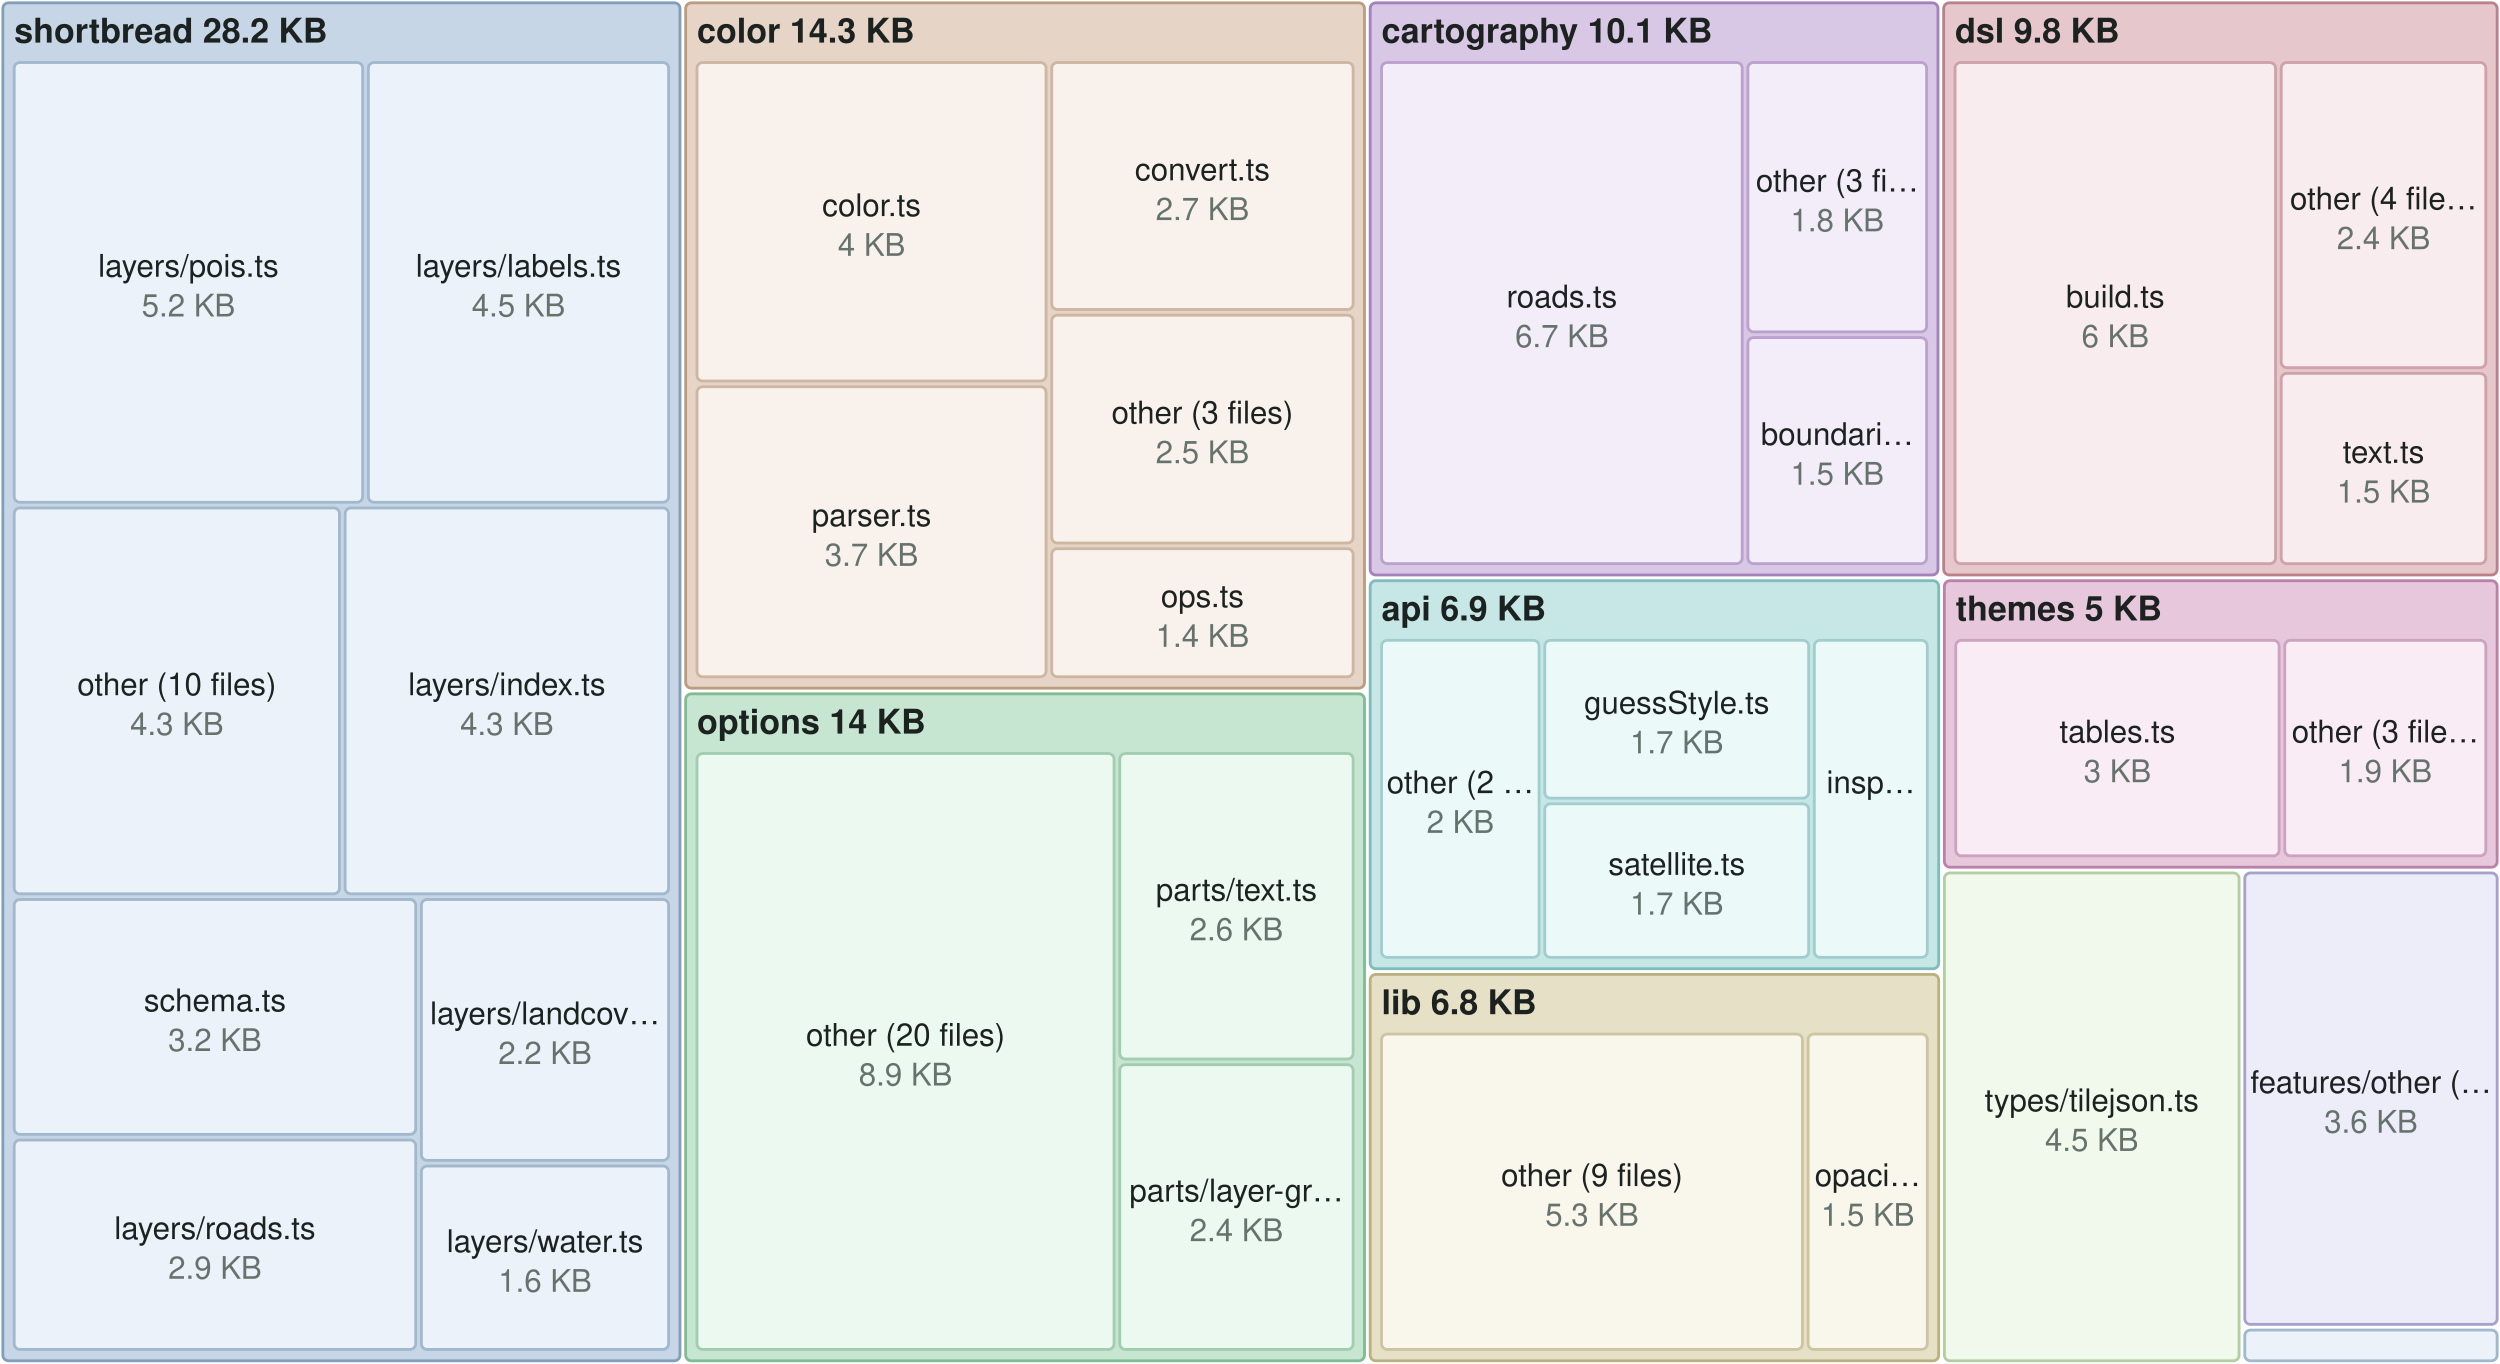
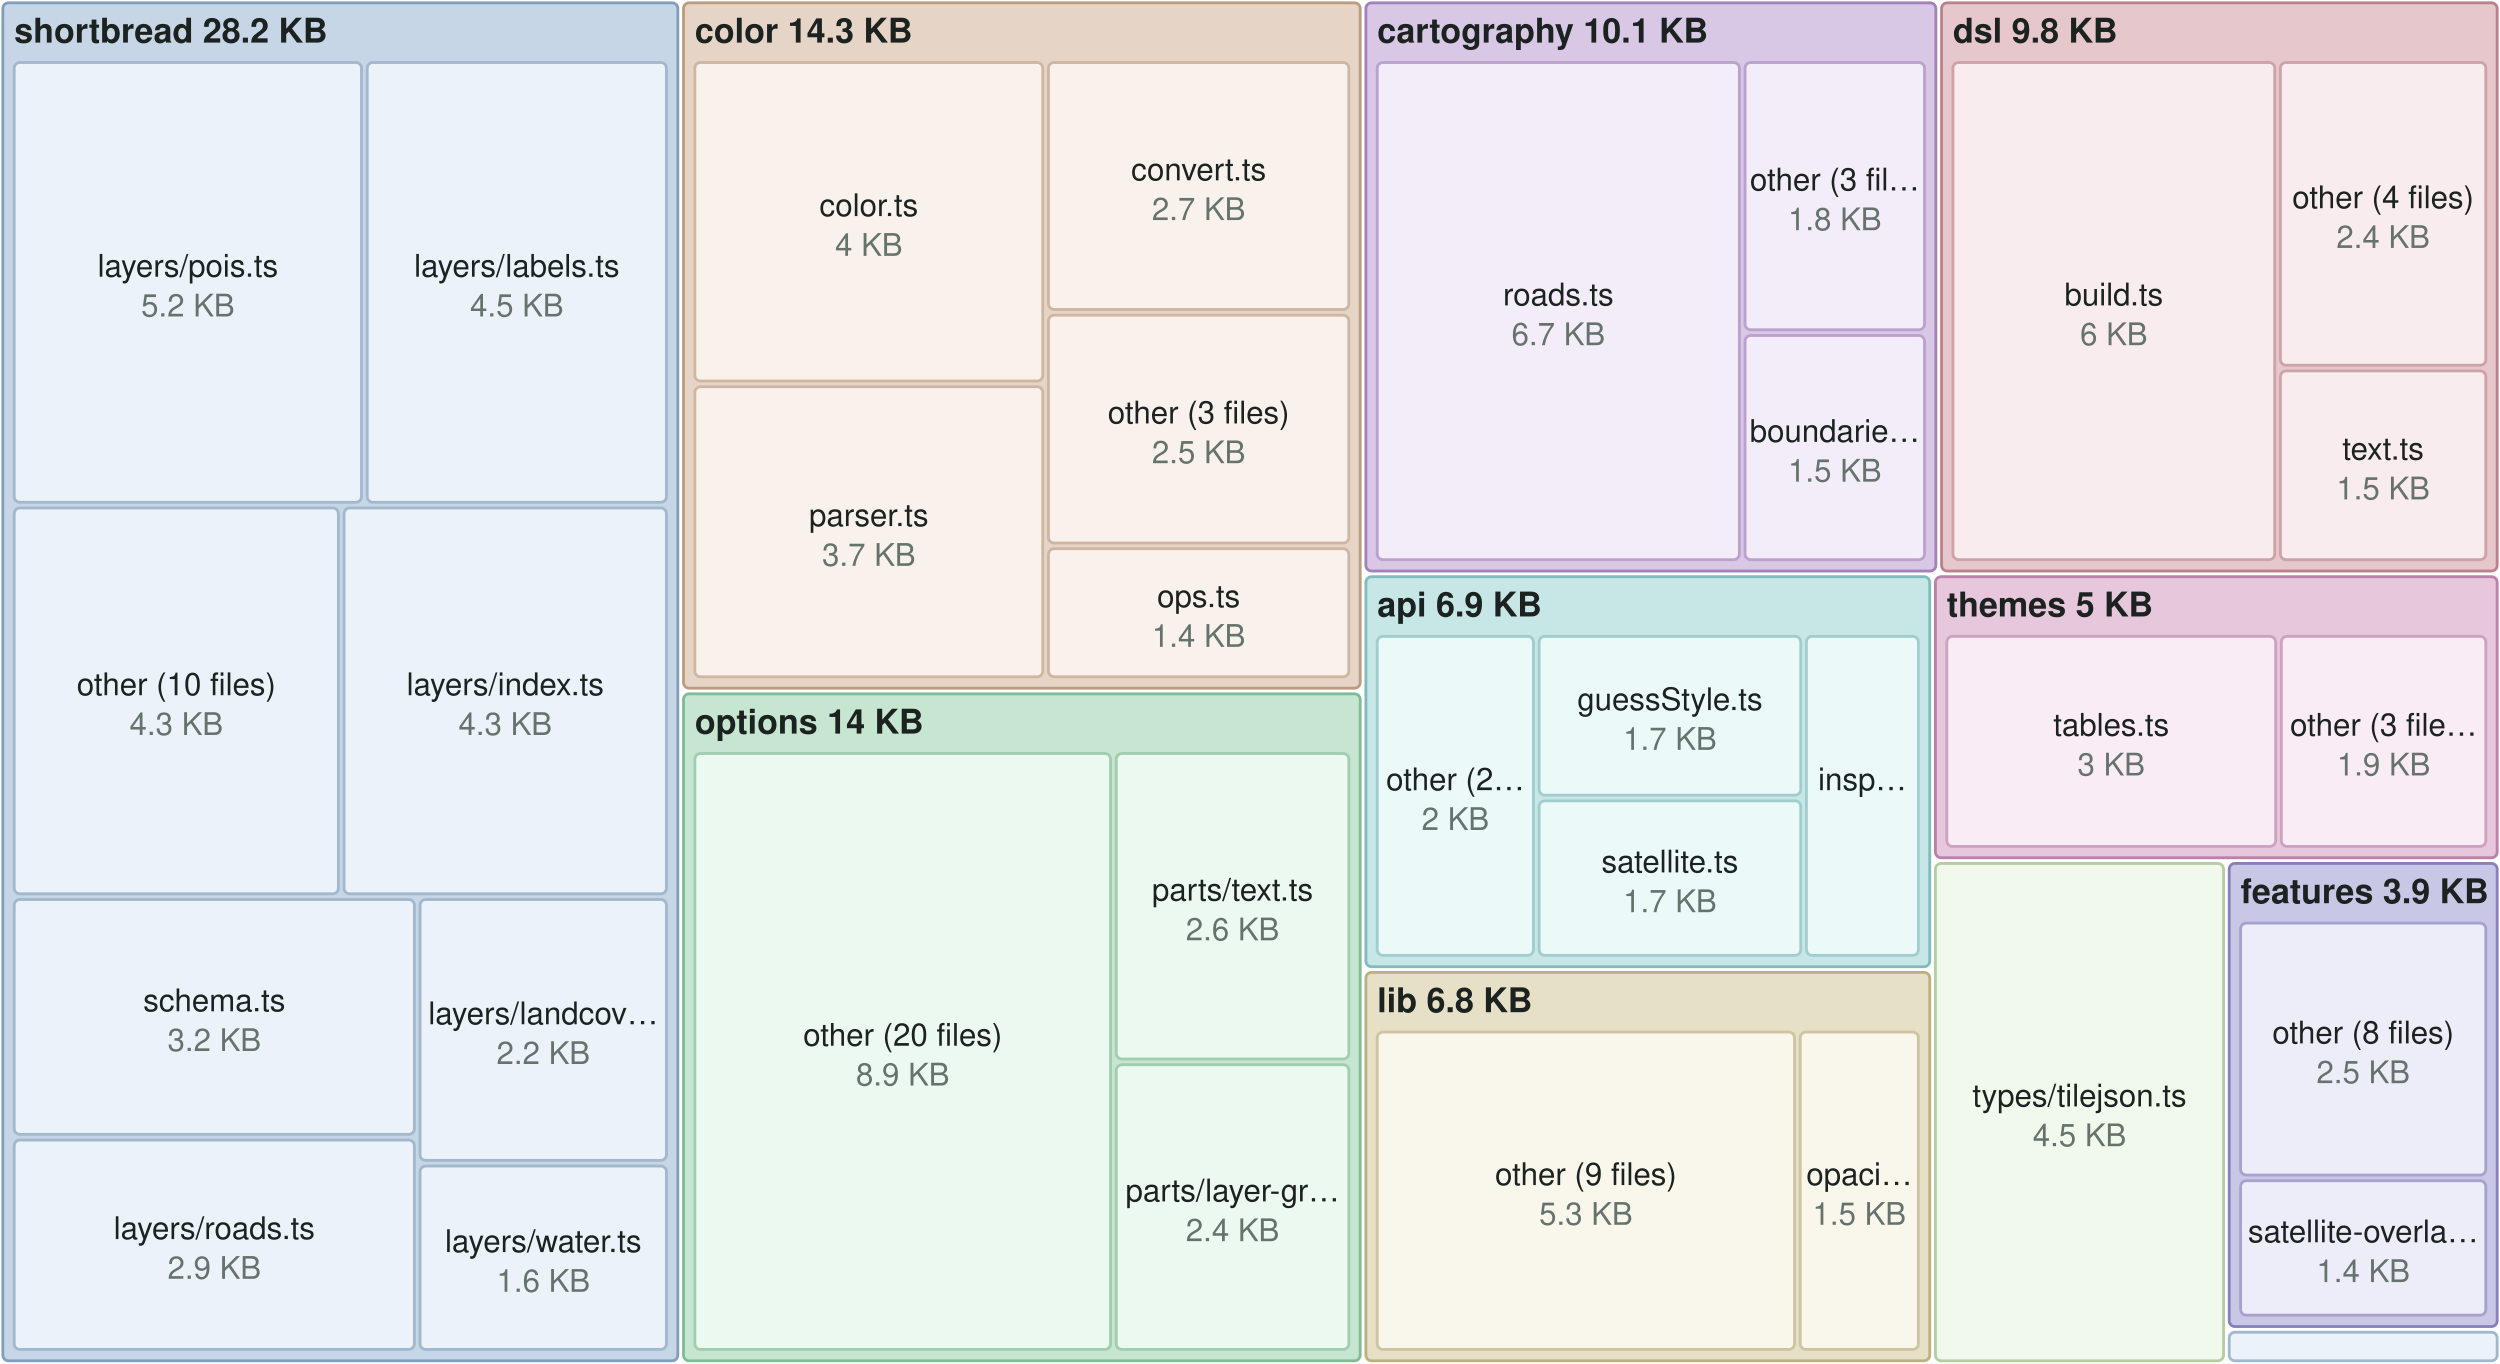
<svg xmlns="http://www.w3.org/2000/svg" width="880" height="480" viewBox="0 0 880 480">
  <style>
	.background { fill: #ffffff; }
	text { font-family: Helvetica, Arial, 'Liberation Sans', sans-serif; }
	.group-label { fill: #1b2220; font-weight: 600; font-size: 12px; }
	.leaf-label { fill: #1b2220; font-size: 11px; text-anchor: middle; }
	.leaf-size { fill: #66736d; font-size: 11px; text-anchor: middle; }
	.group-box, .leaf-box { stroke-width: 1; }
	.leaf:hover .leaf-box { stroke-width: 2; }
	.c0 .group-box { fill: hsl(210 38% 84%); stroke: hsl(210 30% 62%); }
	.c0 .leaf-box { fill: hsl(210 50% 95%); stroke: hsl(210 30% 72%); }
	.c1 .group-box { fill: hsl(28 38% 84%); stroke: hsl(28 30% 62%); }
	.c1 .leaf-box { fill: hsl(28 50% 95%); stroke: hsl(28 30% 72%); }
	.c2 .group-box { fill: hsl(140 38% 84%); stroke: hsl(140 30% 62%); }
	.c2 .leaf-box { fill: hsl(140 50% 95%); stroke: hsl(140 30% 72%); }
	.c3 .group-box { fill: hsl(275 38% 84%); stroke: hsl(275 30% 62%); }
	.c3 .leaf-box { fill: hsl(275 50% 95%); stroke: hsl(275 30% 72%); }
	.c4 .group-box { fill: hsl(350 38% 84%); stroke: hsl(350 30% 62%); }
	.c4 .leaf-box { fill: hsl(350 50% 95%); stroke: hsl(350 30% 72%); }
	.c5 .group-box { fill: hsl(180 38% 84%); stroke: hsl(180 30% 62%); }
	.c5 .leaf-box { fill: hsl(180 50% 95%); stroke: hsl(180 30% 72%); }
	.c6 .group-box { fill: hsl(48 38% 84%); stroke: hsl(48 30% 62%); }
	.c6 .leaf-box { fill: hsl(48 50% 95%); stroke: hsl(48 30% 72%); }
	.c7 .group-box { fill: hsl(320 38% 84%); stroke: hsl(320 30% 62%); }
	.c7 .leaf-box { fill: hsl(320 50% 95%); stroke: hsl(320 30% 72%); }
	.c8 .group-box { fill: hsl(95 38% 84%); stroke: hsl(95 30% 62%); }
	.c8 .leaf-box { fill: hsl(95 50% 95%); stroke: hsl(95 30% 72%); }
	.c9 .group-box { fill: hsl(245 38% 84%); stroke: hsl(245 30% 62%); }
	.c9 .leaf-box { fill: hsl(245 50% 95%); stroke: hsl(245 30% 72%); }
	@media (prefers-color-scheme: dark) {
		.background { fill: #0d1117; }
		.group-label, .leaf-label { fill: #e6edf3; }
		.leaf-size { fill: #8b949e; }
		.c0 .group-box { fill: hsl(210 22% 22%); stroke: hsl(210 20% 38%); }
		.c0 .leaf-box { fill: hsl(210 25% 14%); stroke: hsl(210 20% 32%); }
		.c1 .group-box { fill: hsl(28 22% 22%); stroke: hsl(28 20% 38%); }
		.c1 .leaf-box { fill: hsl(28 25% 14%); stroke: hsl(28 20% 32%); }
		.c2 .group-box { fill: hsl(140 22% 22%); stroke: hsl(140 20% 38%); }
		.c2 .leaf-box { fill: hsl(140 25% 14%); stroke: hsl(140 20% 32%); }
		.c3 .group-box { fill: hsl(275 22% 22%); stroke: hsl(275 20% 38%); }
		.c3 .leaf-box { fill: hsl(275 25% 14%); stroke: hsl(275 20% 32%); }
		.c4 .group-box { fill: hsl(350 22% 22%); stroke: hsl(350 20% 38%); }
		.c4 .leaf-box { fill: hsl(350 25% 14%); stroke: hsl(350 20% 32%); }
		.c5 .group-box { fill: hsl(180 22% 22%); stroke: hsl(180 20% 38%); }
		.c5 .leaf-box { fill: hsl(180 25% 14%); stroke: hsl(180 20% 32%); }
		.c6 .group-box { fill: hsl(48 22% 22%); stroke: hsl(48 20% 38%); }
		.c6 .leaf-box { fill: hsl(48 25% 14%); stroke: hsl(48 20% 32%); }
		.c7 .group-box { fill: hsl(320 22% 22%); stroke: hsl(320 20% 38%); }
		.c7 .leaf-box { fill: hsl(320 25% 14%); stroke: hsl(320 20% 32%); }
		.c8 .group-box { fill: hsl(95 22% 22%); stroke: hsl(95 20% 38%); }
		.c8 .leaf-box { fill: hsl(95 25% 14%); stroke: hsl(95 20% 32%); }
		.c9 .group-box { fill: hsl(245 22% 22%); stroke: hsl(245 20% 38%); }
		.c9 .leaf-box { fill: hsl(245 25% 14%); stroke: hsl(245 20% 32%); }
	}
</style>
  <rect class="background" width="880" height="480" />
  <g class="group c0">
-     <rect class="group-box" x="1" y="1" width="238.35" height="478" rx="2" />
+     <rect class="group-box" x="1" y="1" width="237.59" height="478" rx="2" />
    <text class="group-label" x="5" y="15" textLength="108.71" lengthAdjust="spacingAndGlyphs">shortbread 28.2 KB</text>
  </g>
  <g class="leaf c0">
-     <rect class="leaf-box" x="5" y="22" width="122.66" height="154.8" rx="2" />
-     <text class="leaf-label" x="66.33" y="97.4" textLength="64.19" lengthAdjust="spacingAndGlyphs">layers/pois.ts</text>
-     <text class="leaf-size" x="66.33" y="111.4" textLength="33.02" lengthAdjust="spacingAndGlyphs">5.2 KB</text>
-   </g>
-   <g class="leaf c0">
-     <rect class="leaf-box" x="129.66" y="22" width="105.69" height="154.8" rx="2" />
-     <text class="leaf-label" x="182.5" y="97.4" textLength="72.74" lengthAdjust="spacingAndGlyphs">layers/labels.ts</text>
-     <text class="leaf-size" x="182.5" y="111.4" textLength="33.02" lengthAdjust="spacingAndGlyphs">4.5 KB</text>
-   </g>
-   <g class="leaf c0">
-     <rect class="leaf-box" x="5" y="178.8" width="114.49" height="135.83" rx="2" />
-     <text class="leaf-label" x="62.25" y="244.71" textLength="70.3" lengthAdjust="spacingAndGlyphs">other (10 files)</text>
-     <text class="leaf-size" x="62.25" y="258.71" textLength="33.02" lengthAdjust="spacingAndGlyphs">4.3 KB</text>
-   </g>
-   <g class="leaf c0">
-     <rect class="leaf-box" x="121.49" y="178.8" width="113.85" height="135.83" rx="2" />
-     <text class="leaf-label" x="178.42" y="244.71" textLength="70.3" lengthAdjust="spacingAndGlyphs">layers/index.ts</text>
-     <text class="leaf-size" x="178.42" y="258.71" textLength="33.02" lengthAdjust="spacingAndGlyphs">4.3 KB</text>
-   </g>
-   <g class="leaf c0">
-     <rect class="leaf-box" x="5" y="316.63" width="141.33" height="82.66" rx="2" />
-     <text class="leaf-label" x="75.66" y="355.96" textLength="50.13" lengthAdjust="spacingAndGlyphs">schema.ts</text>
-     <text class="leaf-size" x="75.66" y="369.96" textLength="33.02" lengthAdjust="spacingAndGlyphs">3.2 KB</text>
-   </g>
-   <g class="leaf c0">
-     <rect class="leaf-box" x="5" y="401.29" width="141.33" height="73.71" rx="2" />
-     <text class="leaf-label" x="75.66" y="436.14" textLength="71.52" lengthAdjust="spacingAndGlyphs">layers/roads.ts</text>
-     <text class="leaf-size" x="75.66" y="450.14" textLength="33.02" lengthAdjust="spacingAndGlyphs">2.9 KB</text>
-   </g>
-   <g class="leaf c0">
-     <rect class="leaf-box" x="148.33" y="316.63" width="87.02" height="91.82" rx="2" />
-     <text class="leaf-label" x="191.84" y="360.54" textLength="76.42" lengthAdjust="spacingAndGlyphs">layers/landcov…</text>
-     <text class="leaf-size" x="191.84" y="374.54" textLength="33.02" lengthAdjust="spacingAndGlyphs">2.2 KB</text>
-   </g>
-   <g class="leaf c0">
-     <rect class="leaf-box" x="148.33" y="410.45" width="87.02" height="64.55" rx="2" />
-     <text class="leaf-label" x="191.84" y="440.72" textLength="70.91" lengthAdjust="spacingAndGlyphs">layers/water.ts</text>
-     <text class="leaf-size" x="191.84" y="454.72" textLength="33.02" lengthAdjust="spacingAndGlyphs">1.6 KB</text>
+     <rect class="leaf-box" x="5" y="22" width="122.25" height="154.8" rx="2" />
+     <text class="leaf-label" x="66.13" y="97.4" textLength="64.19" lengthAdjust="spacingAndGlyphs">layers/pois.ts</text>
+     <text class="leaf-size" x="66.13" y="111.4" textLength="33.02" lengthAdjust="spacingAndGlyphs">5.2 KB</text>
+   </g>
+   <g class="leaf c0">
+     <rect class="leaf-box" x="129.25" y="22" width="105.34" height="154.8" rx="2" />
+     <text class="leaf-label" x="181.92" y="97.4" textLength="72.74" lengthAdjust="spacingAndGlyphs">layers/labels.ts</text>
+     <text class="leaf-size" x="181.92" y="111.4" textLength="33.02" lengthAdjust="spacingAndGlyphs">4.5 KB</text>
+   </g>
+   <g class="leaf c0">
+     <rect class="leaf-box" x="5" y="178.8" width="114.11" height="135.83" rx="2" />
+     <text class="leaf-label" x="62.06" y="244.71" textLength="70.3" lengthAdjust="spacingAndGlyphs">other (10 files)</text>
+     <text class="leaf-size" x="62.06" y="258.71" textLength="33.02" lengthAdjust="spacingAndGlyphs">4.3 KB</text>
+   </g>
+   <g class="leaf c0">
+     <rect class="leaf-box" x="121.11" y="178.8" width="113.48" height="135.83" rx="2" />
+     <text class="leaf-label" x="177.85" y="244.71" textLength="70.3" lengthAdjust="spacingAndGlyphs">layers/index.ts</text>
+     <text class="leaf-size" x="177.85" y="258.71" textLength="33.02" lengthAdjust="spacingAndGlyphs">4.3 KB</text>
+   </g>
+   <g class="leaf c0">
+     <rect class="leaf-box" x="5" y="316.63" width="140.86" height="82.66" rx="2" />
+     <text class="leaf-label" x="75.43" y="355.96" textLength="50.13" lengthAdjust="spacingAndGlyphs">schema.ts</text>
+     <text class="leaf-size" x="75.43" y="369.96" textLength="33.02" lengthAdjust="spacingAndGlyphs">3.2 KB</text>
+   </g>
+   <g class="leaf c0">
+     <rect class="leaf-box" x="5" y="401.29" width="140.86" height="73.71" rx="2" />
+     <text class="leaf-label" x="75.43" y="436.14" textLength="71.52" lengthAdjust="spacingAndGlyphs">layers/roads.ts</text>
+     <text class="leaf-size" x="75.43" y="450.14" textLength="33.02" lengthAdjust="spacingAndGlyphs">2.9 KB</text>
+   </g>
+   <g class="leaf c0">
+     <rect class="leaf-box" x="147.86" y="316.63" width="86.73" height="91.82" rx="2" />
+     <text class="leaf-label" x="191.23" y="360.54" textLength="76.42" lengthAdjust="spacingAndGlyphs">layers/landcov…</text>
+     <text class="leaf-size" x="191.23" y="374.54" textLength="33.02" lengthAdjust="spacingAndGlyphs">2.2 KB</text>
+   </g>
+   <g class="leaf c0">
+     <rect class="leaf-box" x="147.86" y="410.45" width="86.73" height="64.55" rx="2" />
+     <text class="leaf-label" x="191.23" y="440.72" textLength="70.91" lengthAdjust="spacingAndGlyphs">layers/water.ts</text>
+     <text class="leaf-size" x="191.23" y="454.72" textLength="33.02" lengthAdjust="spacingAndGlyphs">1.6 KB</text>
  </g>
  <g class="group c1">
-     <rect class="group-box" x="241.35" y="1" width="238.95" height="241.23" rx="2" />
-     <text class="group-label" x="245.35" y="15" textLength="75.37" lengthAdjust="spacingAndGlyphs">color 14.3 KB</text>
-   </g>
-   <g class="leaf c1">
-     <rect class="leaf-box" x="245.35" y="22" width="122.86" height="112.13" rx="2" />
-     <text class="leaf-label" x="306.78" y="76.06" textLength="35.45" lengthAdjust="spacingAndGlyphs">color.ts</text>
-     <text class="leaf-size" x="306.78" y="90.06" textLength="23.85" lengthAdjust="spacingAndGlyphs">4 KB</text>
-   </g>
-   <g class="leaf c1">
-     <rect class="leaf-box" x="245.35" y="136.13" width="122.86" height="102.1" rx="2" />
-     <text class="leaf-label" x="306.78" y="185.18" textLength="42.79" lengthAdjust="spacingAndGlyphs">parser.ts</text>
-     <text class="leaf-size" x="306.78" y="199.18" textLength="33.02" lengthAdjust="spacingAndGlyphs">3.7 KB</text>
-   </g>
-   <g class="leaf c1">
-     <rect class="leaf-box" x="370.21" y="22" width="106.09" height="86.95" rx="2" />
-     <text class="leaf-label" x="423.25" y="63.47" textLength="47.69" lengthAdjust="spacingAndGlyphs">convert.ts</text>
-     <text class="leaf-size" x="423.25" y="77.47" textLength="33.02" lengthAdjust="spacingAndGlyphs">2.7 KB</text>
-   </g>
-   <g class="leaf c1">
-     <rect class="leaf-box" x="370.21" y="110.95" width="106.09" height="80.2" rx="2" />
-     <text class="leaf-label" x="423.25" y="149.05" textLength="64.19" lengthAdjust="spacingAndGlyphs">other (3 files)</text>
-     <text class="leaf-size" x="423.25" y="163.05" textLength="33.02" lengthAdjust="spacingAndGlyphs">2.5 KB</text>
-   </g>
-   <g class="leaf c1">
-     <rect class="leaf-box" x="370.21" y="193.14" width="106.09" height="45.08" rx="2" />
-     <text class="leaf-label" x="423.25" y="213.69" textLength="29.35" lengthAdjust="spacingAndGlyphs">ops.ts</text>
-     <text class="leaf-size" x="423.25" y="227.69" textLength="33.02" lengthAdjust="spacingAndGlyphs">1.4 KB</text>
+     <rect class="group-box" x="240.59" y="1" width="238.2" height="241.23" rx="2" />
+     <text class="group-label" x="244.59" y="15" textLength="75.37" lengthAdjust="spacingAndGlyphs">color 14.3 KB</text>
+   </g>
+   <g class="leaf c1">
+     <rect class="leaf-box" x="244.59" y="22" width="122.46" height="112.13" rx="2" />
+     <text class="leaf-label" x="305.82" y="76.06" textLength="35.45" lengthAdjust="spacingAndGlyphs">color.ts</text>
+     <text class="leaf-size" x="305.82" y="90.06" textLength="23.85" lengthAdjust="spacingAndGlyphs">4 KB</text>
+   </g>
+   <g class="leaf c1">
+     <rect class="leaf-box" x="244.59" y="136.13" width="122.46" height="102.1" rx="2" />
+     <text class="leaf-label" x="305.82" y="185.18" textLength="42.79" lengthAdjust="spacingAndGlyphs">parser.ts</text>
+     <text class="leaf-size" x="305.82" y="199.18" textLength="33.02" lengthAdjust="spacingAndGlyphs">3.7 KB</text>
+   </g>
+   <g class="leaf c1">
+     <rect class="leaf-box" x="369.05" y="22" width="105.74" height="86.95" rx="2" />
+     <text class="leaf-label" x="421.92" y="63.47" textLength="47.69" lengthAdjust="spacingAndGlyphs">convert.ts</text>
+     <text class="leaf-size" x="421.92" y="77.47" textLength="33.02" lengthAdjust="spacingAndGlyphs">2.7 KB</text>
+   </g>
+   <g class="leaf c1">
+     <rect class="leaf-box" x="369.05" y="110.95" width="105.74" height="80.2" rx="2" />
+     <text class="leaf-label" x="421.92" y="149.05" textLength="64.19" lengthAdjust="spacingAndGlyphs">other (3 files)</text>
+     <text class="leaf-size" x="421.92" y="163.05" textLength="33.02" lengthAdjust="spacingAndGlyphs">2.5 KB</text>
+   </g>
+   <g class="leaf c1">
+     <rect class="leaf-box" x="369.05" y="193.14" width="105.74" height="45.08" rx="2" />
+     <text class="leaf-label" x="421.92" y="213.69" textLength="29.35" lengthAdjust="spacingAndGlyphs">ops.ts</text>
+     <text class="leaf-size" x="421.92" y="227.69" textLength="33.02" lengthAdjust="spacingAndGlyphs">1.4 KB</text>
  </g>
  <g class="group c2">
-     <rect class="group-box" x="241.35" y="244.23" width="238.95" height="234.77" rx="2" />
-     <text class="group-label" x="245.35" y="258.23" textLength="79.36" lengthAdjust="spacingAndGlyphs">options 14 KB</text>
+     <rect class="group-box" x="240.59" y="244.23" width="238.2" height="234.77" rx="2" />
+     <text class="group-label" x="244.59" y="258.23" textLength="79.36" lengthAdjust="spacingAndGlyphs">options 14 KB</text>
  </g>
  <g class="leaf c2">
-     <rect class="leaf-box" x="245.35" y="265.23" width="146.8" height="209.77" rx="2" />
-     <text class="leaf-label" x="318.75" y="368.11" textLength="70.3" lengthAdjust="spacingAndGlyphs">other (20 files)</text>
-     <text class="leaf-size" x="318.75" y="382.11" textLength="33.02" lengthAdjust="spacingAndGlyphs">8.9 KB</text>
+     <rect class="leaf-box" x="244.59" y="265.23" width="146.32" height="209.77" rx="2" />
+     <text class="leaf-label" x="317.76" y="368.11" textLength="70.3" lengthAdjust="spacingAndGlyphs">other (20 files)</text>
+     <text class="leaf-size" x="317.76" y="382.11" textLength="33.02" lengthAdjust="spacingAndGlyphs">8.9 KB</text>
  </g>
  <g class="leaf c2">
-     <rect class="leaf-box" x="394.15" y="265.23" width="82.15" height="107.55" rx="2" />
-     <text class="leaf-label" x="435.22" y="317" textLength="56.86" lengthAdjust="spacingAndGlyphs">parts/text.ts</text>
-     <text class="leaf-size" x="435.22" y="331" textLength="33.02" lengthAdjust="spacingAndGlyphs">2.6 KB</text>
+     <rect class="leaf-box" x="392.92" y="265.23" width="81.88" height="107.55" rx="2" />
+     <text class="leaf-label" x="433.85" y="317" textLength="56.86" lengthAdjust="spacingAndGlyphs">parts/text.ts</text>
+     <text class="leaf-size" x="433.85" y="331" textLength="33.02" lengthAdjust="spacingAndGlyphs">2.6 KB</text>
  </g>
  <g class="leaf c2">
-     <rect class="leaf-box" x="394.15" y="374.78" width="82.15" height="100.22" rx="2" />
-     <text class="leaf-label" x="435.22" y="422.89" textLength="70.91" lengthAdjust="spacingAndGlyphs">parts/layer-gr…</text>
-     <text class="leaf-size" x="435.22" y="436.89" textLength="33.02" lengthAdjust="spacingAndGlyphs">2.4 KB</text>
+     <rect class="leaf-box" x="392.92" y="374.78" width="81.88" height="100.22" rx="2" />
+     <text class="leaf-label" x="433.85" y="422.89" textLength="70.91" lengthAdjust="spacingAndGlyphs">parts/layer-gr…</text>
+     <text class="leaf-size" x="433.85" y="436.89" textLength="33.02" lengthAdjust="spacingAndGlyphs">2.4 KB</text>
  </g>
  <g class="group c3">
-     <rect class="group-box" x="482.3" y="1" width="199.87" height="201.4" rx="2" />
-     <text class="group-label" x="486.3" y="15" textLength="115.38" lengthAdjust="spacingAndGlyphs">cartography 10.1 KB</text>
+     <rect class="group-box" x="480.79" y="1" width="200.63" height="200" rx="2" />
+     <text class="group-label" x="484.79" y="15" textLength="115.38" lengthAdjust="spacingAndGlyphs">cartography 10.1 KB</text>
  </g>
  <g class="leaf c3">
-     <rect class="leaf-box" x="486.3" y="22" width="126.96" height="176.4" rx="2" />
-     <text class="leaf-label" x="549.78" y="108.2" textLength="39.13" lengthAdjust="spacingAndGlyphs">roads.ts</text>
-     <text class="leaf-size" x="549.78" y="122.2" textLength="33.02" lengthAdjust="spacingAndGlyphs">6.7 KB</text>
+     <rect class="leaf-box" x="484.79" y="22" width="127.47" height="175" rx="2" />
+     <text class="leaf-label" x="548.53" y="107.5" textLength="39.13" lengthAdjust="spacingAndGlyphs">roads.ts</text>
+     <text class="leaf-size" x="548.53" y="121.5" textLength="33.02" lengthAdjust="spacingAndGlyphs">6.7 KB</text>
  </g>
  <g class="leaf c3">
-     <rect class="leaf-box" x="615.26" y="22" width="62.91" height="94.83" rx="2" />
-     <text class="leaf-label" x="646.71" y="67.42" textLength="52.58" lengthAdjust="spacingAndGlyphs">other (3 fi…</text>
-     <text class="leaf-size" x="646.71" y="81.42" textLength="33.02" lengthAdjust="spacingAndGlyphs">1.8 KB</text>
+     <rect class="leaf-box" x="614.26" y="22" width="63.17" height="94.08" rx="2" />
+     <text class="leaf-label" x="645.84" y="67.04" textLength="55.02" lengthAdjust="spacingAndGlyphs">other (3 fil…</text>
+     <text class="leaf-size" x="645.84" y="81.04" textLength="33.02" lengthAdjust="spacingAndGlyphs">1.8 KB</text>
  </g>
  <g class="leaf c3">
-     <rect class="leaf-box" x="615.26" y="118.83" width="62.91" height="79.57" rx="2" />
-     <text class="leaf-label" x="646.71" y="156.62" textLength="48.92" lengthAdjust="spacingAndGlyphs">boundari…</text>
-     <text class="leaf-size" x="646.71" y="170.62" textLength="33.02" lengthAdjust="spacingAndGlyphs">1.5 KB</text>
+     <rect class="leaf-box" x="614.26" y="118.08" width="63.17" height="78.93" rx="2" />
+     <text class="leaf-label" x="645.84" y="155.54" textLength="55.03" lengthAdjust="spacingAndGlyphs">boundarie…</text>
+     <text class="leaf-size" x="645.84" y="169.54" textLength="33.02" lengthAdjust="spacingAndGlyphs">1.5 KB</text>
  </g>
  <g class="group c4">
-     <rect class="group-box" x="684.17" y="1" width="194.83" height="201.4" rx="2" />
-     <text class="group-label" x="688.17" y="15" textLength="56.7" lengthAdjust="spacingAndGlyphs">dsl 9.8 KB</text>
+     <rect class="group-box" x="683.43" y="1" width="195.57" height="200" rx="2" />
+     <text class="group-label" x="687.43" y="15" textLength="56.7" lengthAdjust="spacingAndGlyphs">dsl 9.8 KB</text>
  </g>
  <g class="leaf c4">
-     <rect class="leaf-box" x="688.17" y="22" width="112.83" height="176.4" rx="2" />
-     <text class="leaf-label" x="744.58" y="108.2" textLength="34.85" lengthAdjust="spacingAndGlyphs">build.ts</text>
-     <text class="leaf-size" x="744.58" y="122.2" textLength="23.85" lengthAdjust="spacingAndGlyphs">6 KB</text>
+     <rect class="leaf-box" x="687.43" y="22" width="113.28" height="175" rx="2" />
+     <text class="leaf-label" x="744.06" y="107.5" textLength="34.85" lengthAdjust="spacingAndGlyphs">build.ts</text>
+     <text class="leaf-size" x="744.06" y="121.5" textLength="23.85" lengthAdjust="spacingAndGlyphs">6 KB</text>
  </g>
  <g class="leaf c4">
-     <rect class="leaf-box" x="802.99" y="22" width="72.01" height="107.43" rx="2" />
-     <text class="leaf-label" x="839" y="73.71" textLength="61.14" lengthAdjust="spacingAndGlyphs">other (4 file…</text>
-     <text class="leaf-size" x="839" y="87.71" textLength="33.02" lengthAdjust="spacingAndGlyphs">2.4 KB</text>
+     <rect class="leaf-box" x="802.7" y="22" width="72.3" height="106.57" rx="2" />
+     <text class="leaf-label" x="838.85" y="73.28" textLength="64.19" lengthAdjust="spacingAndGlyphs">other (4 files)</text>
+     <text class="leaf-size" x="838.85" y="87.28" textLength="33.02" lengthAdjust="spacingAndGlyphs">2.4 KB</text>
  </g>
  <g class="leaf c4">
-     <rect class="leaf-box" x="802.99" y="131.43" width="72.01" height="66.98" rx="2" />
-     <text class="leaf-label" x="839" y="162.91" textLength="29.35" lengthAdjust="spacingAndGlyphs">text.ts</text>
-     <text class="leaf-size" x="839" y="176.91" textLength="33.02" lengthAdjust="spacingAndGlyphs">1.5 KB</text>
+     <rect class="leaf-box" x="802.7" y="130.57" width="72.3" height="66.44" rx="2" />
+     <text class="leaf-label" x="838.85" y="161.79" textLength="29.35" lengthAdjust="spacingAndGlyphs">text.ts</text>
+     <text class="leaf-size" x="838.85" y="175.79" textLength="33.02" lengthAdjust="spacingAndGlyphs">1.5 KB</text>
  </g>
  <g class="group c5">
-     <rect class="group-box" x="482.3" y="204.4" width="200.12" height="136.59" rx="2" />
-     <text class="group-label" x="486.3" y="218.4" textLength="56.7" lengthAdjust="spacingAndGlyphs">api 6.9 KB</text>
-   </g>
-   <g class="leaf c5">
-     <rect class="leaf-box" x="486.3" y="225.4" width="55.46" height="111.59" rx="2" />
-     <text class="leaf-label" x="514.03" y="279.19" textLength="47.08" lengthAdjust="spacingAndGlyphs">other (2 …</text>
-     <text class="leaf-size" x="514.03" y="293.19" textLength="23.85" lengthAdjust="spacingAndGlyphs">2 KB</text>
-   </g>
-   <g class="leaf c5">
-     <rect class="leaf-box" x="543.76" y="225.4" width="92.89" height="55.54" rx="2" />
-     <text class="leaf-label" x="590.21" y="251.17" textLength="65.42" lengthAdjust="spacingAndGlyphs">guessStyle.ts</text>
-     <text class="leaf-size" x="590.21" y="265.17" textLength="33.02" lengthAdjust="spacingAndGlyphs">1.7 KB</text>
-   </g>
-   <g class="leaf c5">
-     <rect class="leaf-box" x="543.76" y="282.94" width="92.89" height="54.05" rx="2" />
-     <text class="leaf-label" x="590.21" y="307.96" textLength="48.91" lengthAdjust="spacingAndGlyphs">satellite.ts</text>
-     <text class="leaf-size" x="590.21" y="321.96" textLength="33.02" lengthAdjust="spacingAndGlyphs">1.7 KB</text>
-   </g>
-   <g class="leaf c5">
-     <rect class="leaf-box" x="638.65" y="225.4" width="39.76" height="111.59" rx="2" />
-     <text class="leaf-label" x="658.53" y="279.19" textLength="26.29" lengthAdjust="spacingAndGlyphs">insp…</text>
+     <rect class="group-box" x="480.79" y="203" width="198.48" height="137.29" rx="2" />
+     <text class="group-label" x="484.79" y="217" textLength="56.7" lengthAdjust="spacingAndGlyphs">api 6.9 KB</text>
+   </g>
+   <g class="leaf c5">
+     <rect class="leaf-box" x="484.79" y="224" width="54.98" height="112.29" rx="2" />
+     <text class="leaf-label" x="512.28" y="278.15" textLength="44.02" lengthAdjust="spacingAndGlyphs">other (2…</text>
+     <text class="leaf-size" x="512.28" y="292.15" textLength="23.85" lengthAdjust="spacingAndGlyphs">2 KB</text>
+   </g>
+   <g class="leaf c5">
+     <rect class="leaf-box" x="541.77" y="224" width="92.09" height="55.89" rx="2" />
+     <text class="leaf-label" x="587.81" y="249.95" textLength="65.42" lengthAdjust="spacingAndGlyphs">guessStyle.ts</text>
+     <text class="leaf-size" x="587.81" y="263.95" textLength="33.02" lengthAdjust="spacingAndGlyphs">1.7 KB</text>
+   </g>
+   <g class="leaf c5">
+     <rect class="leaf-box" x="541.77" y="281.9" width="92.09" height="54.39" rx="2" />
+     <text class="leaf-label" x="587.81" y="307.09" textLength="48.91" lengthAdjust="spacingAndGlyphs">satellite.ts</text>
+     <text class="leaf-size" x="587.81" y="321.09" textLength="33.02" lengthAdjust="spacingAndGlyphs">1.7 KB</text>
+   </g>
+   <g class="leaf c5">
+     <rect class="leaf-box" x="635.86" y="224" width="39.41" height="112.29" rx="2" />
+     <text class="leaf-label" x="655.56" y="278.15" textLength="26.29" lengthAdjust="spacingAndGlyphs">insp…</text>
  </g>
  <g class="group c6">
-     <rect class="group-box" x="482.3" y="342.99" width="200.12" height="136.01" rx="2" />
-     <text class="group-label" x="486.3" y="356.99" textLength="53.36" lengthAdjust="spacingAndGlyphs">lib 6.8 KB</text>
+     <rect class="group-box" x="480.79" y="342.29" width="198.48" height="136.71" rx="2" />
+     <text class="group-label" x="484.79" y="356.29" textLength="53.36" lengthAdjust="spacingAndGlyphs">lib 6.8 KB</text>
  </g>
  <g class="leaf c6">
-     <rect class="leaf-box" x="486.3" y="363.99" width="148.16" height="111.01" rx="2" />
-     <text class="leaf-label" x="560.37" y="417.49" textLength="64.19" lengthAdjust="spacingAndGlyphs">other (9 files)</text>
-     <text class="leaf-size" x="560.37" y="431.49" textLength="33.02" lengthAdjust="spacingAndGlyphs">5.3 KB</text>
+     <rect class="leaf-box" x="484.79" y="363.29" width="146.88" height="111.71" rx="2" />
+     <text class="leaf-label" x="558.23" y="417.14" textLength="64.19" lengthAdjust="spacingAndGlyphs">other (9 files)</text>
+     <text class="leaf-size" x="558.23" y="431.14" textLength="33.02" lengthAdjust="spacingAndGlyphs">5.3 KB</text>
  </g>
  <g class="leaf c6">
-     <rect class="leaf-box" x="636.45" y="363.99" width="41.96" height="111.01" rx="2" />
-     <text class="leaf-label" x="657.43" y="417.49" textLength="32.41" lengthAdjust="spacingAndGlyphs">opaci…</text>
-     <text class="leaf-size" x="657.43" y="431.49" textLength="33.02" lengthAdjust="spacingAndGlyphs">1.5 KB</text>
+     <rect class="leaf-box" x="633.68" y="363.29" width="41.59" height="111.71" rx="2" />
+     <text class="leaf-label" x="654.47" y="417.14" textLength="32.41" lengthAdjust="spacingAndGlyphs">opaci…</text>
+     <text class="leaf-size" x="654.47" y="431.14" textLength="33.02" lengthAdjust="spacingAndGlyphs">1.5 KB</text>
  </g>
  <g class="group c7">
-     <rect class="group-box" x="684.42" y="204.4" width="194.58" height="100.86" rx="2" />
-     <text class="group-label" x="688.42" y="218.4" textLength="71.36" lengthAdjust="spacingAndGlyphs">themes 5 KB</text>
+     <rect class="group-box" x="681.27" y="203" width="197.73" height="98.93" rx="2" />
+     <text class="group-label" x="685.27" y="217" textLength="71.36" lengthAdjust="spacingAndGlyphs">themes 5 KB</text>
  </g>
  <g class="leaf c7">
-     <rect class="leaf-box" x="688.42" y="225.4" width="113.83" height="75.86" rx="2" />
-     <text class="leaf-label" x="745.33" y="261.33" textLength="40.96" lengthAdjust="spacingAndGlyphs">tables.ts</text>
-     <text class="leaf-size" x="745.33" y="275.33" textLength="23.85" lengthAdjust="spacingAndGlyphs">3 KB</text>
+     <rect class="leaf-box" x="685.27" y="224" width="115.76" height="73.93" rx="2" />
+     <text class="leaf-label" x="743.15" y="258.97" textLength="40.96" lengthAdjust="spacingAndGlyphs">tables.ts</text>
+     <text class="leaf-size" x="743.15" y="272.97" textLength="23.85" lengthAdjust="spacingAndGlyphs">3 KB</text>
  </g>
  <g class="leaf c7">
-     <rect class="leaf-box" x="804.24" y="225.4" width="70.76" height="75.86" rx="2" />
-     <text class="leaf-label" x="839.62" y="261.33" textLength="61.14" lengthAdjust="spacingAndGlyphs">other (3 file…</text>
-     <text class="leaf-size" x="839.62" y="275.33" textLength="33.02" lengthAdjust="spacingAndGlyphs">1.9 KB</text>
+     <rect class="leaf-box" x="803.03" y="224" width="71.97" height="73.93" rx="2" />
+     <text class="leaf-label" x="839.02" y="258.97" textLength="61.14" lengthAdjust="spacingAndGlyphs">other (3 file…</text>
+     <text class="leaf-size" x="839.02" y="272.97" textLength="33.02" lengthAdjust="spacingAndGlyphs">1.9 KB</text>
  </g>
  <g class="leaf c8">
-     <rect class="leaf-box" x="684.42" y="307.27" width="103.74" height="171.73" rx="2" />
-     <text class="leaf-label" x="736.29" y="391.13" textLength="75.2" lengthAdjust="spacingAndGlyphs">types/tilejson.ts</text>
-     <text class="leaf-size" x="736.29" y="405.13" textLength="33.02" lengthAdjust="spacingAndGlyphs">4.5 KB</text>
+     <rect class="leaf-box" x="681.27" y="303.93" width="101.42" height="175.07" rx="2" />
+     <text class="leaf-label" x="731.98" y="389.47" textLength="75.2" lengthAdjust="spacingAndGlyphs">types/tilejson.ts</text>
+     <text class="leaf-size" x="731.98" y="403.47" textLength="33.02" lengthAdjust="spacingAndGlyphs">4.5 KB</text>
+   </g>
+   <g class="group c9">
+     <rect class="group-box" x="784.69" y="303.93" width="94.31" height="163.01" rx="2" />
+     <text class="group-label" x="788.69" y="317.93" textLength="86.04" lengthAdjust="spacingAndGlyphs">features 3.9 KB</text>
  </g>
  <g class="leaf c9">
-     <rect class="leaf-box" x="790.16" y="307.27" width="88.84" height="158.91" rx="2" />
-     <text class="leaf-label" x="834.58" y="384.72" textLength="80.71" lengthAdjust="spacingAndGlyphs">features/other (…</text>
-     <text class="leaf-size" x="834.58" y="398.72" textLength="33.02" lengthAdjust="spacingAndGlyphs">3.6 KB</text>
-   </g>
-   <g class="leaf c0">
-     <rect class="leaf-box" x="790.16" y="468.18" width="88.84" height="10.82" rx="2" />
+     <rect class="leaf-box" x="788.69" y="324.93" width="86.31" height="88.69" rx="2" />
+     <text class="leaf-label" x="831.85" y="367.28" textLength="64.19" lengthAdjust="spacingAndGlyphs">other (8 files)</text>
+     <text class="leaf-size" x="831.85" y="381.28" textLength="33.02" lengthAdjust="spacingAndGlyphs">2.5 KB</text>
+   </g>
+   <g class="leaf c9">
+     <rect class="leaf-box" x="788.69" y="415.62" width="86.31" height="47.32" rx="2" />
+     <text class="leaf-label" x="831.85" y="437.28" textLength="77.02" lengthAdjust="spacingAndGlyphs">satellite-overla…</text>
+     <text class="leaf-size" x="831.85" y="451.28" textLength="33.02" lengthAdjust="spacingAndGlyphs">1.4 KB</text>
+   </g>
+   <g class="leaf c0">
+     <rect class="leaf-box" x="784.69" y="468.94" width="94.31" height="10.06" rx="2" />
  </g>
</svg>
